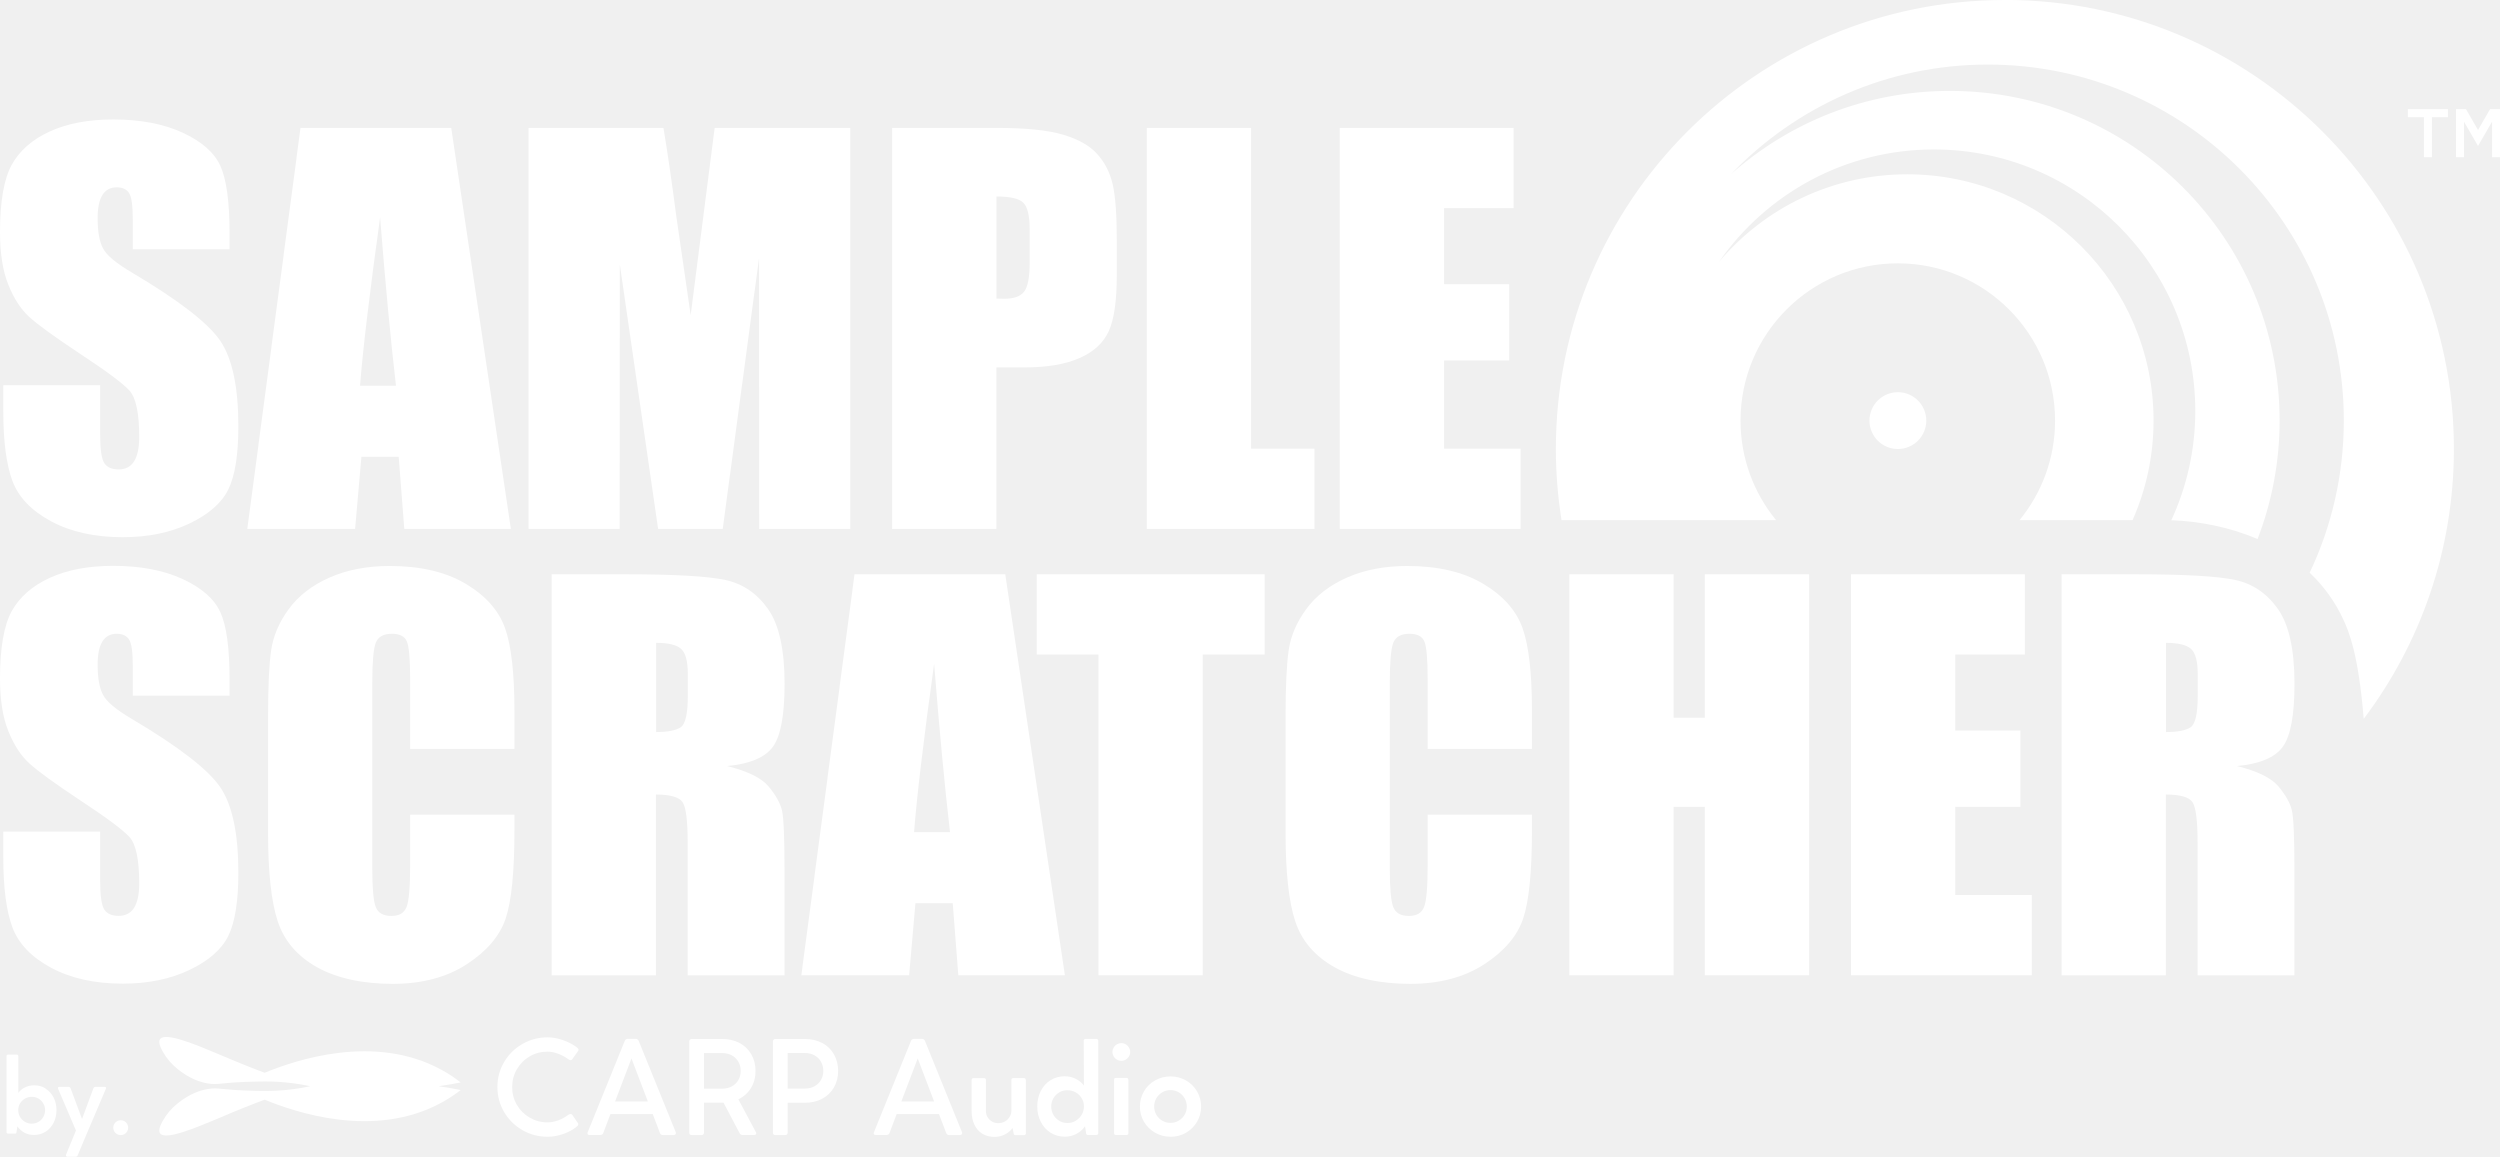
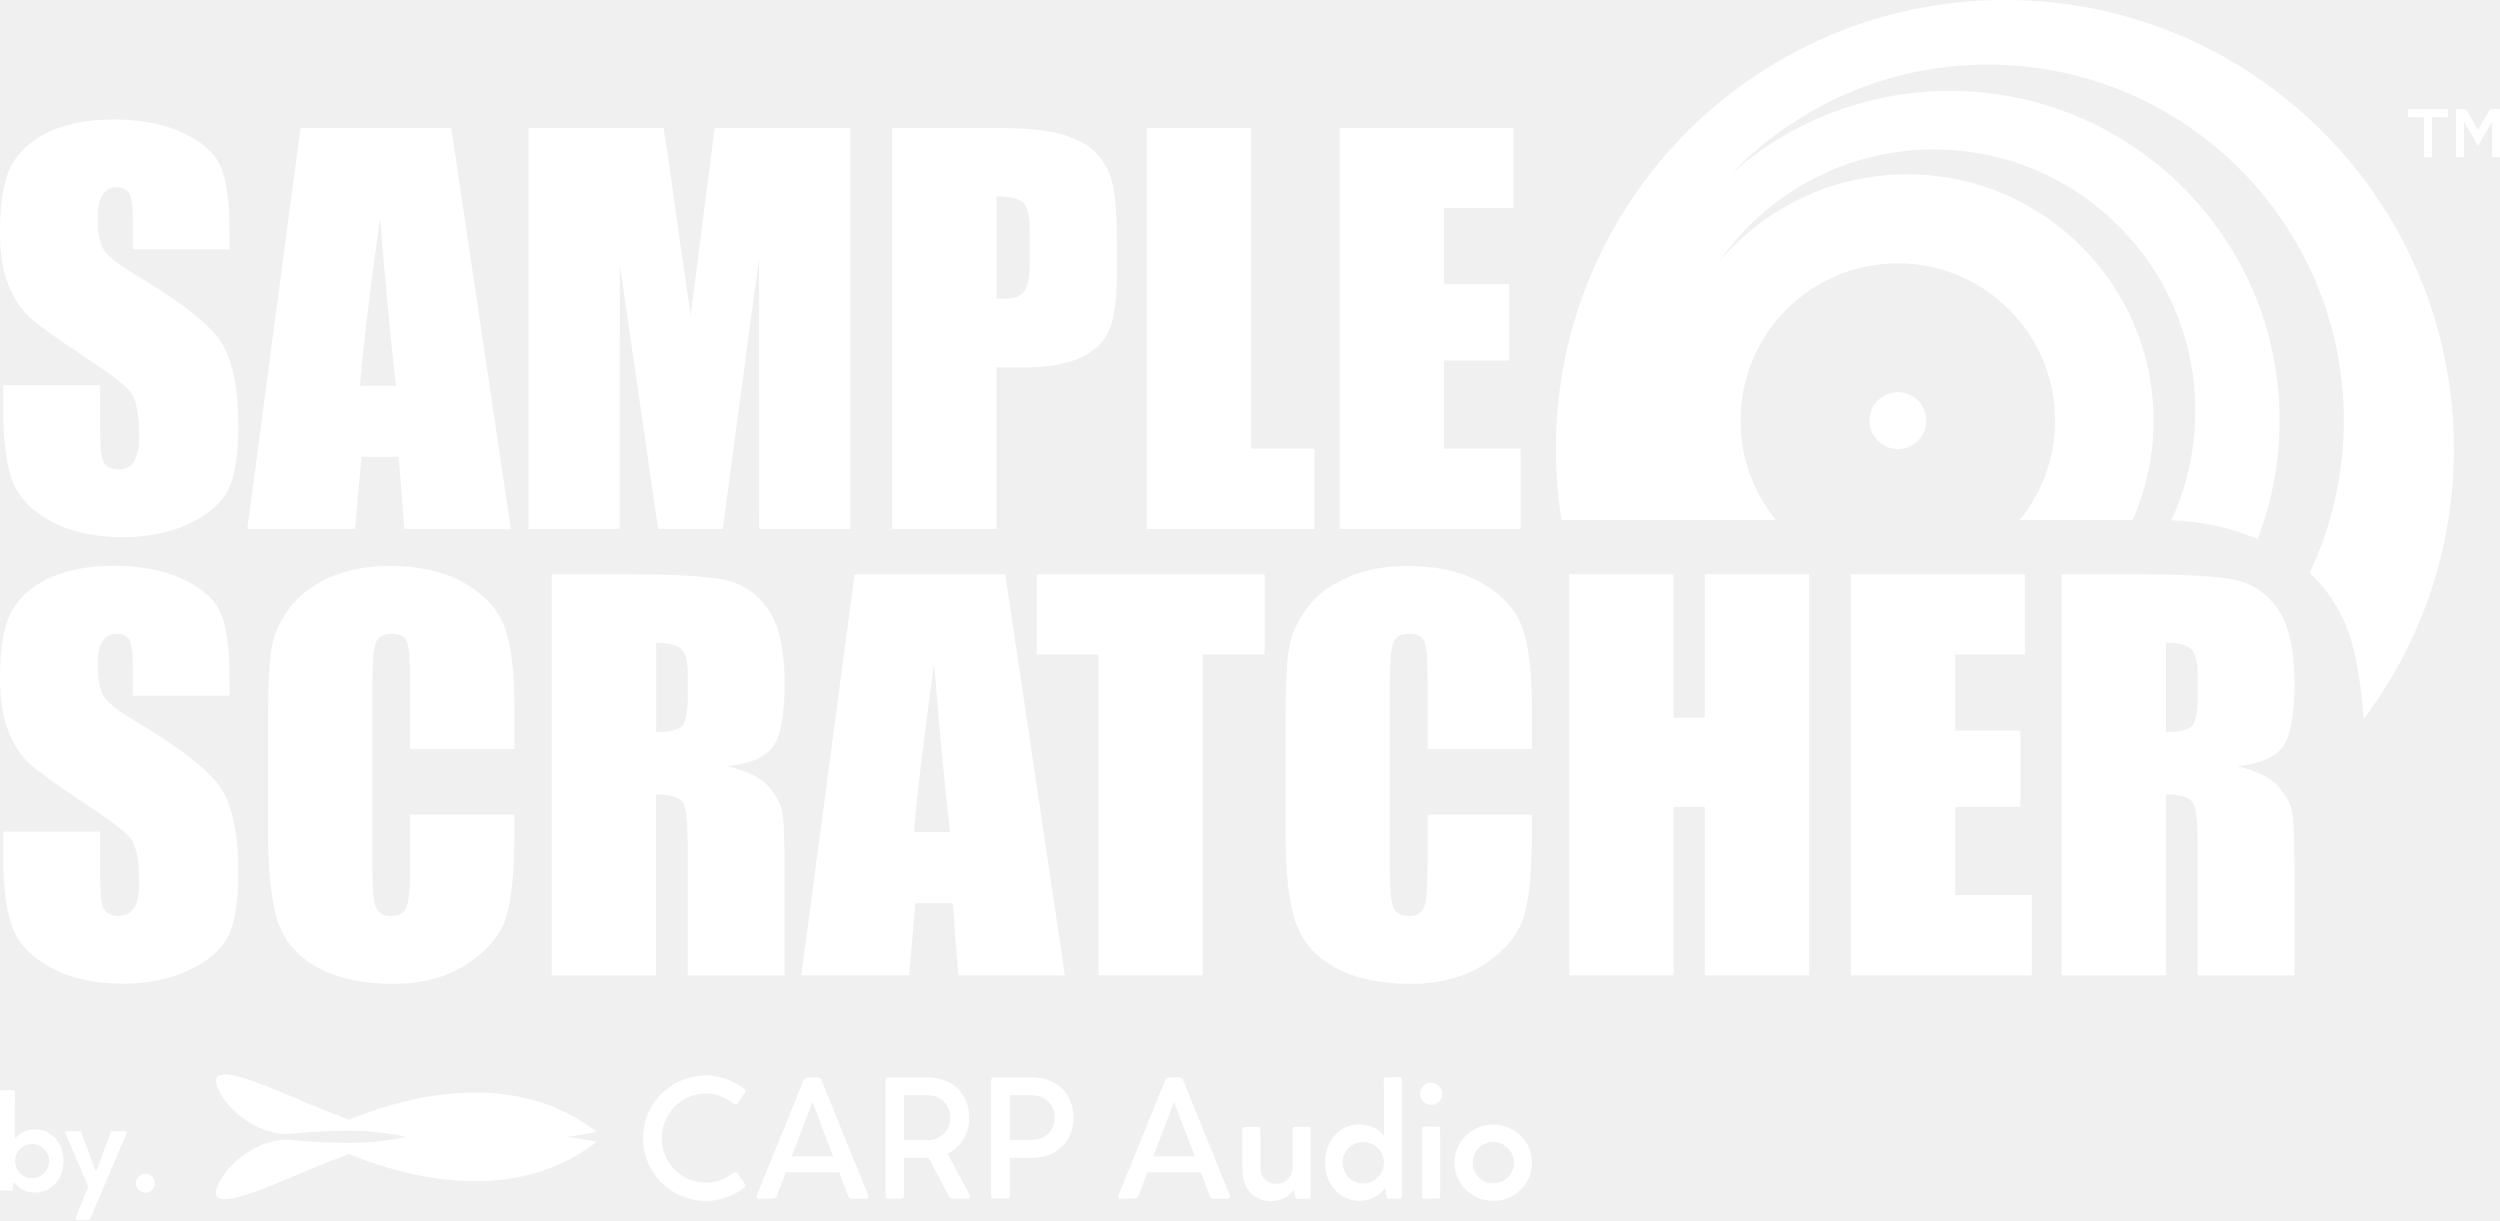
- <svg xmlns="http://www.w3.org/2000/svg" id="Layer_2" data-name="Layer 2" viewBox="0 0 349.26 161.6">
+ <svg xmlns="http://www.w3.org/2000/svg" id="Layer_2" data-name="Layer 2" viewBox="0 0 349.26 170.46">
  <defs>
    <style>
      .cls-1 {
        fill: #fff;
        stroke-width: 0px;
      }
    </style>
  </defs>
  <g id="Layer_1-2" data-name="Layer 1">
    <g>
      <path class="cls-1" d="m32.08,34.82h-13.53v-4.15c0-1.94-.17-3.17-.52-3.7-.35-.53-.92-.8-1.73-.8-.88,0-1.54.36-1.99,1.07-.45.72-.67,1.8-.67,3.25,0,1.87.25,3.28.76,4.22.48.95,1.85,2.09,4.12,3.42,6.48,3.85,10.57,7.01,12.25,9.48,1.68,2.47,2.53,6.45,2.53,11.94,0,3.99-.47,6.93-1.4,8.82-.93,1.89-2.74,3.48-5.42,4.76-2.68,1.28-5.79,1.92-9.34,1.92-3.9,0-7.23-.74-9.98-2.21-2.76-1.48-4.56-3.36-5.42-5.64-.85-2.28-1.28-5.52-1.28-9.72v-3.67h13.53v6.82c0,2.1.19,3.45.57,4.05.38.6,1.06.9,2.02.9s1.69-.38,2.16-1.14.71-1.89.71-3.39c0-3.3-.45-5.46-1.35-6.47-.92-1.02-3.2-2.71-6.82-5.09-3.62-2.4-6.02-4.14-7.2-5.22-1.18-1.08-2.15-2.58-2.92-4.5-.77-1.91-1.16-4.36-1.16-7.34,0-4.29.55-7.43,1.64-9.41,1.1-1.98,2.87-3.54,5.31-4.65,2.44-1.12,5.4-1.68,8.86-1.68,3.78,0,7.01.61,9.67,1.83,2.66,1.22,4.43,2.76,5.29,4.62s1.3,5.01,1.3,9.46v2.21Z" />
      <path class="cls-1" d="m63.04,17.87l8.33,56.02h-14.89l-.78-10.07h-5.21l-.88,10.07h-15.06l7.43-56.02h21.06Zm-7.72,36.02c-.74-6.35-1.48-14.19-2.22-23.53-1.48,10.73-2.42,18.57-2.8,23.53h5.01Z" />
      <path class="cls-1" d="m118.79,17.87v56.02h-12.73l-.02-37.82-5.07,37.82h-9.03l-5.35-36.96-.02,36.96h-12.73V17.87h18.85c.56,3.37,1.14,7.34,1.73,11.91l2.07,14.25,3.35-26.16h18.95Z" />
      <path class="cls-1" d="m124.64,17.87h14.67c3.97,0,7.02.31,9.15.93,2.13.62,3.74,1.52,4.81,2.7,1.07,1.18,1.8,2.6,2.18,4.27.38,1.67.57,4.26.57,7.77v4.88c0,3.58-.37,6.18-1.11,7.82-.74,1.64-2.09,2.9-4.07,3.77-1.97.88-4.55,1.32-7.73,1.32h-3.91v22.56h-14.57V17.87Zm14.57,9.58v14.26c.42.02.77.03,1.07.03,1.34,0,2.27-.33,2.79-.99.52-.66.78-2.02.78-4.1v-4.6c0-1.91-.3-3.16-.9-3.74-.6-.58-1.85-.86-3.74-.86Z" />
      <path class="cls-1" d="m174.78,17.87v44.81h8.86v11.21h-23.43V17.87h14.57Z" />
      <path class="cls-1" d="m187.17,17.87h24.29v11.21h-9.72v10.62h9.1v10.66h-9.1v12.32h10.69v11.21h-25.26V17.87Z" />
      <path class="cls-1" d="m32.08,97.19h-13.53v-4.15c0-1.94-.17-3.17-.52-3.7-.35-.53-.92-.8-1.73-.8-.88,0-1.54.36-1.99,1.07-.45.72-.67,1.8-.67,3.25,0,1.87.25,3.28.76,4.22.48.95,1.85,2.09,4.12,3.42,6.48,3.85,10.57,7.01,12.25,9.48,1.68,2.47,2.53,6.45,2.53,11.94,0,3.99-.47,6.93-1.4,8.82-.93,1.89-2.74,3.48-5.42,4.76-2.68,1.28-5.79,1.92-9.34,1.92-3.9,0-7.23-.74-9.98-2.21-2.76-1.48-4.56-3.36-5.42-5.64-.85-2.28-1.28-5.52-1.28-9.72v-3.67h13.53v6.82c0,2.1.19,3.45.57,4.05.38.6,1.06.9,2.02.9s1.69-.38,2.16-1.14c.47-.76.71-1.89.71-3.39,0-3.3-.45-5.46-1.35-6.47-.92-1.01-3.2-2.71-6.82-5.09-3.62-2.4-6.02-4.14-7.2-5.23-1.18-1.08-2.15-2.58-2.92-4.5-.77-1.91-1.16-4.36-1.16-7.34,0-4.29.55-7.43,1.64-9.41,1.1-1.98,2.87-3.53,5.31-4.65,2.44-1.12,5.4-1.68,8.86-1.68,3.78,0,7.01.61,9.67,1.83,2.66,1.22,4.43,2.76,5.29,4.62.87,1.86,1.3,5.01,1.3,9.46v2.21Z" />
      <path class="cls-1" d="m71.87,104.63h-14.57v-9.74c0-2.83-.16-4.6-.47-5.3-.31-.7-1-1.05-2.06-1.05-1.2,0-1.96.43-2.28,1.28-.32.85-.48,2.7-.48,5.54v26.02c0,2.72.16,4.5.48,5.33.32.83,1.05,1.25,2.18,1.25s1.79-.42,2.13-1.25c.33-.83.5-2.79.5-5.86v-7.04h14.57v2.18c0,5.8-.41,9.91-1.23,12.34s-2.63,4.55-5.43,6.38c-2.8,1.82-6.26,2.74-10.36,2.74s-7.79-.77-10.55-2.32c-2.77-1.55-4.6-3.69-5.5-6.42-.9-2.73-1.35-6.85-1.35-12.34v-16.37c0-4.04.14-7.06.42-9.08s1.1-3.96,2.47-5.83c1.37-1.87,3.28-3.34,5.71-4.41,2.43-1.07,5.23-1.61,8.39-1.61,4.29,0,7.83.83,10.62,2.49,2.79,1.66,4.62,3.73,5.5,6.2.88,2.48,1.31,6.33,1.31,11.56v5.32Z" />
      <path class="cls-1" d="m77.09,80.23h10.31c6.87,0,11.53.27,13.96.8,2.43.53,4.42,1.89,5.95,4.07s2.3,5.66,2.3,10.43c0,4.36-.54,7.29-1.63,8.79-1.08,1.5-3.22,2.4-6.4,2.7,2.88.72,4.82,1.67,5.81,2.87.99,1.2,1.61,2.3,1.85,3.3.24,1,.36,3.77.36,8.29v14.78h-13.53v-18.62c0-3-.24-4.86-.71-5.57-.47-.71-1.71-1.07-3.72-1.07v25.26h-14.57v-56.02Zm14.57,9.58v12.46c1.64,0,2.79-.23,3.44-.67.66-.45.99-1.91.99-4.38v-3.08c0-1.78-.32-2.94-.95-3.5s-1.79-.83-3.48-.83Z" />
      <path class="cls-1" d="m140.44,80.23l8.33,56.02h-14.89l-.78-10.07h-5.21l-.88,10.07h-15.06l7.43-56.02h21.06Zm-7.72,36.02c-.74-6.35-1.48-14.19-2.22-23.53-1.48,10.73-2.42,18.57-2.8,23.53h5.01Z" />
      <path class="cls-1" d="m176.68,80.23v11.21h-8.65v44.81h-14.57v-44.81h-8.62v-11.21h31.83Z" />
      <path class="cls-1" d="m214.02,104.63h-14.57v-9.74c0-2.83-.16-4.6-.47-5.3-.31-.7-1-1.05-2.06-1.05-1.2,0-1.96.43-2.28,1.28-.32.85-.48,2.7-.48,5.54v26.02c0,2.72.16,4.5.48,5.33.32.83,1.05,1.25,2.18,1.25s1.79-.42,2.13-1.25c.33-.83.5-2.79.5-5.86v-7.04h14.57v2.18c0,5.8-.41,9.91-1.23,12.34-.82,2.43-2.63,4.55-5.43,6.38-2.8,1.82-6.26,2.74-10.36,2.74s-7.79-.77-10.55-2.32c-2.77-1.55-4.6-3.69-5.5-6.42-.9-2.73-1.35-6.85-1.35-12.34v-16.37c0-4.04.14-7.06.42-9.08s1.1-3.96,2.47-5.83c1.37-1.87,3.28-3.34,5.71-4.41,2.43-1.07,5.23-1.61,8.39-1.61,4.29,0,7.83.83,10.62,2.49,2.79,1.66,4.62,3.73,5.5,6.2.88,2.48,1.31,6.33,1.31,11.56v5.32Z" />
      <path class="cls-1" d="m252.74,80.23v56.02h-14.57v-23.53h-4.36v23.53h-14.57v-56.02h14.57v20.04h4.36v-20.04h14.57Z" />
      <path class="cls-1" d="m258.59,80.23h24.29v11.21h-9.72v10.62h9.1v10.66h-9.1v12.32h10.69v11.21h-25.26v-56.02Z" />
      <path class="cls-1" d="m288.03,80.23h10.31c6.87,0,11.53.27,13.96.8,2.43.53,4.42,1.89,5.95,4.07s2.3,5.66,2.3,10.43c0,4.36-.54,7.29-1.63,8.79-1.08,1.5-3.22,2.4-6.4,2.7,2.88.72,4.82,1.67,5.81,2.87.99,1.2,1.61,2.3,1.85,3.3.24,1,.36,3.77.36,8.29v14.78h-13.53v-18.62c0-3-.24-4.86-.71-5.57-.47-.71-1.71-1.07-3.72-1.07v25.26h-14.57v-56.02Zm14.57,9.58v12.46c1.64,0,2.79-.23,3.44-.67.66-.45.99-1.91.99-4.38v-3.08c0-1.78-.32-2.94-.95-3.5-.63-.55-1.79-.83-3.48-.83Z" />
    </g>
    <g>
      <path class="cls-1" d="m280.09,0c-34.65,0-62.73,28.09-62.73,62.73,0,3.38.28,6.69.79,9.93h29.97c-3.1-3.79-4.96-8.62-4.96-13.9,0-12.13,9.84-21.97,21.97-21.97s21.97,9.84,21.97,21.97c0,5.27-1.86,10.11-4.96,13.9h15.79c1.88-4.25,2.93-8.95,2.93-13.9,0-19-15.41-34.41-34.41-34.41-10.54,0-19.97,4.74-26.28,12.21,6.6-9.47,17.57-15.68,29.99-15.68,20.17,0,36.53,16.35,36.53,36.53,0,5.45-1.2,10.62-3.35,15.27,3.94.14,8.16.96,12.05,2.63,1.98-5.14,3.08-10.72,3.08-16.55,0-25.44-20.62-46.06-46.06-46.06-11.73,0-22.43,4.39-30.56,11.61,9.05-9.42,21.76-15.29,35.86-15.29,27.47,0,49.73,22.27,49.73,49.73,0,7.61-1.71,14.81-4.77,21.26,1.93,1.83,3.58,4.05,4.78,6.71.65,1.45,2.02,4.49,2.77,13.71,7.91-10.5,12.6-23.55,12.6-37.71,0-34.65-28.09-62.73-62.73-62.73Z" />
      <path class="cls-1" d="m265.14,54.79c-2.19,0-3.97,1.78-3.97,3.97s1.78,3.97,3.97,3.97,3.97-1.78,3.97-3.97-1.78-3.97-3.97-3.97Z" />
    </g>
-     <path class="cls-1" d="m61.21,151.74c1.36.19,2.46.4,3.15.54-.89.69-1.78,1.27-2.66,1.75-9.42,5.17-20.51,1.33-24.73-.4-.24.09-.61.23-1.06.4-2.82,1.08-4.58,1.86-5.62,2.3-3.05,1.27-7.18,3-7.92,2.01-.18-.25-.21-.73.38-1.77.52-.93,1.22-1.74,2.05-2.41,1.65-1.33,3.11-1.83,4.21-2.02,1.55-.27,1.79.16,6.89.26,1.58.03,2.67,0,3.9-.11,1.77-.16,3.05-.44,3.52-.54-.47-.1-1.75-.38-3.52-.54-1.24-.12-2.32-.14-3.9-.11-5.1.09-5.34.53-6.89.26-1.1-.19-2.57-.69-4.21-2.02-.83-.67-1.53-1.48-2.05-2.41-.59-1.04-.56-1.53-.38-1.77.74-.99,4.86.73,7.92,2.01,1.04.43,2.8,1.21,5.62,2.3.44.17.81.31,1.06.4,4.22-1.73,15.31-5.57,24.73-.4.88.48,1.77,1.06,2.66,1.75-.69.14-1.79.35-3.15.54Z" />
+     <path class="cls-1" d="m79.38,158.83c1.72.25,3.11.51,3.97.69-1.12.87-2.25,1.6-3.36,2.21-11.9,6.53-25.91,1.67-31.24-.51-.31.12-.77.29-1.34.51-3.56,1.37-5.78,2.35-7.1,2.9-3.85,1.61-9.07,3.79-10,2.53-.23-.31-.27-.92.47-2.24.66-1.17,1.54-2.2,2.59-3.04,2.08-1.68,3.93-2.31,5.32-2.55,1.96-.34,2.26.21,8.71.32,2,.04,3.37,0,4.93-.14,2.23-.21,3.86-.56,4.45-.69-.59-.12-2.21-.48-4.45-.69-1.56-.15-2.93-.17-4.93-.14-6.45.12-6.75.66-8.71.32-1.39-.24-3.24-.87-5.32-2.55-1.04-.85-1.93-1.87-2.59-3.04-.74-1.32-.7-1.93-.47-2.24.93-1.25,6.14.92,10,2.53,1.32.55,3.53,1.53,7.1,2.9.56.22,1.03.39,1.34.51,5.33-2.18,19.34-7.04,31.24-.51,1.11.61,2.24,1.34,3.36,2.21-.87.18-2.26.44-3.97.69Z" />
    <g>
-       <path class="cls-1" d="m79.7,155.63c.1,0,.18.04.24.11l.81,1.18s.04.07.04.12c0,.06-.02.12-.05.18-.03.06-.08.11-.14.15-.53.44-1.16.79-1.91,1.05s-1.48.39-2.18.39c-1.28,0-2.46-.31-3.53-.93-1.07-.62-1.92-1.46-2.55-2.52-.62-1.06-.94-2.22-.94-3.49s.31-2.44.94-3.5c.62-1.06,1.47-1.9,2.55-2.52s2.25-.93,3.53-.93c.68,0,1.39.13,2.14.39.75.26,1.41.61,1.99,1.05.12.1.18.2.18.31,0,.05-.02.1-.05.15l-.83,1.17c-.05.08-.13.12-.23.12-.09,0-.18-.04-.28-.11-.45-.33-.93-.59-1.45-.79-.52-.19-1.01-.29-1.49-.29-.91,0-1.74.22-2.49.66-.75.44-1.35,1.04-1.79,1.8-.44.76-.66,1.59-.66,2.49s.22,1.73.66,2.48c.44.75,1.04,1.35,1.8,1.79.76.44,1.58.66,2.48.66.48,0,.97-.09,1.49-.28.52-.19.99-.45,1.42-.78.1-.07.19-.1.29-.1Z" />
-       <path class="cls-1" d="m94.41,158.33c0,.08-.03.14-.08.18-.05.04-.13.06-.22.06h-1.54c-.09,0-.16-.03-.23-.08-.07-.05-.12-.13-.15-.22l-1-2.63h-5.91l-.99,2.62c-.03.09-.08.17-.16.22-.08.05-.16.08-.24.08h-1.53c-.2,0-.29-.08-.29-.23,0-.05.01-.11.04-.17l5.16-12.72c.04-.1.09-.17.17-.23.08-.05.16-.08.25-.08h1.14c.09,0,.18.03.25.09s.13.13.16.22l5.16,12.72c.02.07.04.12.04.16Zm-3.9-4.45l-2.29-6.01-2.29,6.01h4.57Z" />
-       <path class="cls-1" d="m105.65,158.31c0,.07-.02.13-.07.18-.05.05-.11.07-.19.07h-1.68c-.09,0-.16-.02-.22-.06-.06-.04-.12-.12-.18-.22l-2.23-4.23h-2.73v4.17c0,.11-.03.2-.09.26-.06.06-.14.09-.25.09h-1.39c-.22,0-.33-.12-.33-.35v-12.72c0-.1.03-.19.09-.25.06-.06.14-.1.24-.1h4.3c.89,0,1.69.19,2.4.56.7.37,1.25.9,1.64,1.58.39.68.59,1.46.59,2.33s-.21,1.7-.64,2.39-1.01,1.21-1.76,1.57l2.46,4.6s.04.09.04.14Zm-7.3-6.22h2.57c.49,0,.93-.11,1.32-.32.39-.21.69-.51.91-.88.22-.37.33-.8.33-1.27s-.11-.91-.33-1.29c-.22-.38-.52-.68-.91-.89-.39-.21-.83-.32-1.32-.32h-2.57v4.98Z" />
-       <path class="cls-1" d="m114.86,145.7c.7.37,1.25.9,1.64,1.58.39.68.59,1.46.59,2.34s-.2,1.64-.59,2.31c-.39.67-.94,1.2-1.64,1.57-.7.37-1.5.56-2.4.56h-2.42v4.16c0,.11-.03.2-.09.26-.06.06-.14.09-.25.09h-1.39c-.22,0-.33-.12-.33-.35v-12.72c0-.1.03-.19.09-.25.06-.06.14-.1.24-.1h4.15c.9,0,1.7.19,2.4.56Zm-1.08,6.06c.39-.21.69-.51.91-.88.22-.37.33-.8.33-1.27s-.11-.91-.33-1.29c-.22-.38-.52-.68-.91-.89s-.83-.32-1.32-.32h-2.42v4.97h2.42c.49,0,.93-.11,1.32-.32Z" />
-       <path class="cls-1" d="m134.4,158.33c0,.08-.03.14-.08.18-.05.04-.13.06-.22.06h-1.54c-.09,0-.16-.03-.23-.08-.07-.05-.12-.13-.15-.22l-1-2.63h-5.91l-.99,2.62c-.03.09-.08.17-.16.22-.08.05-.16.08-.24.08h-1.53c-.2,0-.29-.08-.29-.23,0-.05.01-.11.04-.17l5.16-12.72c.04-.1.09-.17.17-.23.08-.05.16-.08.25-.08h1.14c.09,0,.18.03.25.09s.13.13.16.22l5.16,12.72c.02.07.04.12.04.16Zm-3.9-4.45l-2.29-6.01-2.29,6.01h4.57Z" />
-       <path class="cls-1" d="m143.32,150.87v7.45c0,.08-.02.14-.07.19-.05.05-.11.07-.2.07h-1.18c-.14,0-.22-.06-.25-.17l-.16-.82c-.29.39-.66.69-1.1.91-.44.22-.91.33-1.41.33-.65,0-1.22-.15-1.71-.44-.48-.29-.85-.71-1.11-1.26s-.39-1.18-.39-1.92v-4.32c0-.09.02-.15.07-.2.05-.05.11-.07.19-.07h1.47c.09,0,.15.02.2.07.05.05.07.11.07.2v4.34c0,.31.08.6.23.85.16.26.37.46.63.61s.56.22.87.22c.33,0,.63-.08.91-.23.28-.16.5-.37.67-.65.17-.28.25-.59.25-.94v-4.21c0-.18.09-.27.26-.27h1.48c.17,0,.26.09.26.27Z" />
-       <path class="cls-1" d="m153.36,145.2s.07.11.07.2v12.89c0,.09-.02.15-.07.2-.05.05-.11.07-.2.07h-1.2s-.09-.01-.13-.04c-.04-.03-.07-.06-.08-.11l-.17-1.07c-.32.47-.73.82-1.22,1.08-.49.25-1.03.38-1.62.38-.72,0-1.37-.18-1.96-.55s-1.04-.87-1.37-1.51-.5-1.36-.5-2.16.16-1.51.49-2.16c.33-.64.78-1.15,1.36-1.51s1.24-.55,1.96-.55c.56,0,1.07.11,1.53.34.46.22.86.54,1.18.95l-.03-6.25c0-.08.02-.14.07-.19s.11-.07.19-.07h1.48c.08,0,.15.02.2.07Zm-3.08,11.37c.35-.21.63-.48.84-.84s.31-.74.31-1.16-.1-.8-.31-1.14c-.21-.35-.48-.62-.84-.82s-.74-.3-1.17-.3-.79.1-1.13.3-.62.48-.82.83-.3.73-.3,1.14.1.81.3,1.16.48.63.82.84.73.31,1.14.31.81-.1,1.16-.31Z" />
-       <path class="cls-1" d="m156.03,148.03c-.19-.11-.34-.26-.45-.45s-.17-.39-.17-.61.06-.43.17-.62c.11-.19.26-.34.45-.45s.39-.17.62-.17.43.05.62.17c.19.11.34.26.45.45.11.19.17.39.17.62s-.05.42-.17.61c-.11.19-.26.34-.45.45-.19.11-.39.17-.62.17s-.43-.05-.62-.17Zm1.54,2.64s.07.1.07.18v7.47c0,.08-.02.14-.07.18-.05.04-.11.06-.19.06h-1.49c-.17,0-.25-.08-.25-.25v-7.47c0-.17.08-.25.25-.25h1.49c.08,0,.14.02.19.06Z" />
-       <path class="cls-1" d="m159.81,152.47c.38-.65.9-1.16,1.56-1.53s1.37-.56,2.16-.56,1.49.19,2.15.56,1.17.89,1.55,1.53c.38.65.57,1.35.57,2.13s-.19,1.48-.57,2.12c-.38.64-.9,1.15-1.55,1.53s-1.37.56-2.14.56-1.5-.19-2.16-.56c-.65-.37-1.17-.88-1.56-1.53s-.57-1.35-.57-2.13c0-.77.19-1.48.57-2.13Zm1.73,3.26c.2.35.48.63.83.83.35.21.73.31,1.15.31s.8-.1,1.15-.31.63-.48.83-.83c.2-.35.3-.73.3-1.14s-.1-.8-.3-1.15c-.2-.35-.48-.63-.83-.84s-.74-.31-1.15-.31-.8.1-1.15.31c-.35.21-.62.48-.83.84s-.3.74-.3,1.15c0,.41.1.79.3,1.14Z" />
+       <path class="cls-1" d="m102.74,163.75c.13,0,.23.05.3.14l1.02,1.5s.05.09.05.15c0,.08-.02.15-.06.23-.04.07-.1.14-.18.19-.66.56-1.47,1-2.41,1.32s-1.86.49-2.76.49c-1.62,0-3.1-.39-4.46-1.17-1.36-.78-2.43-1.84-3.22-3.18-.79-1.34-1.18-2.81-1.18-4.41s.39-3.08,1.18-4.42c.79-1.34,1.86-2.4,3.22-3.18s2.84-1.17,4.46-1.17c.86,0,1.76.17,2.71.5.95.33,1.78.77,2.51,1.32.15.12.23.26.23.39,0,.07-.02.13-.06.19l-1.04,1.47c-.06.1-.16.15-.29.15-.12,0-.23-.05-.35-.14-.56-.42-1.17-.75-1.83-.99-.65-.24-1.28-.37-1.88-.37-1.14,0-2.19.28-3.14.84-.95.56-1.71,1.31-2.26,2.27-.56.95-.84,2-.84,3.15s.28,2.18.84,3.13c.56.95,1.31,1.7,2.27,2.26.95.55,2,.83,3.14.83.6,0,1.23-.12,1.88-.36.65-.24,1.25-.57,1.79-.99.12-.08.25-.13.37-.13Z" />
+       <path class="cls-1" d="m121.32,167.16c0,.1-.03.18-.1.23-.07.05-.16.08-.28.08h-1.95c-.11,0-.21-.03-.3-.1-.09-.07-.15-.16-.19-.28l-1.26-3.32h-7.47l-1.25,3.31c-.04.12-.11.21-.2.28-.1.07-.2.1-.31.1h-1.94c-.25,0-.37-.1-.37-.29,0-.07.02-.14.05-.21l6.52-16.07c.05-.12.12-.22.21-.29.1-.07.2-.1.32-.1h1.44c.12,0,.22.04.32.11s.16.17.2.28l6.52,16.07c.03.09.05.16.05.2Zm-4.93-5.62l-2.89-7.6-2.89,7.6h5.77Z" />
+       <path class="cls-1" d="m135.51,167.14c0,.09-.03.17-.09.23-.06.06-.14.09-.24.09h-2.12c-.11,0-.2-.03-.27-.08-.07-.05-.15-.15-.23-.28l-2.82-5.35h-3.44v5.27c0,.14-.04.25-.11.32-.07.08-.18.12-.32.12h-1.75c-.28,0-.42-.15-.42-.44v-16.07c0-.13.04-.24.12-.32.08-.08.18-.12.3-.12h5.43c1.13,0,2.14.24,3.03.71.89.47,1.58,1.14,2.08,1.99.49.86.74,1.84.74,2.95s-.27,2.15-.81,3.02-1.28,1.53-2.22,1.98l3.11,5.81c.03.05.05.11.05.17Zm-9.22-7.86h3.25c.62,0,1.17-.13,1.66-.41.49-.27.87-.64,1.15-1.11.27-.47.41-1,.41-1.6s-.14-1.16-.41-1.63c-.27-.48-.66-.85-1.15-1.12-.49-.27-1.05-.41-1.66-.41h-3.25v6.29Z" />
+       <path class="cls-1" d="m147.15,151.21c.89.47,1.58,1.14,2.07,1.99.49.86.74,1.84.74,2.96s-.25,2.07-.74,2.92c-.49.85-1.18,1.51-2.07,1.98-.89.47-1.9.7-3.03.7h-3.06v5.25c0,.14-.04.25-.11.32-.07.08-.18.12-.32.12h-1.75c-.28,0-.42-.15-.42-.44v-16.07c0-.13.04-.24.12-.32.08-.08.18-.12.3-.12h5.24c1.14,0,2.15.24,3.03.71Zm-1.37,7.65c.49-.27.88-.64,1.15-1.11.28-.47.42-1,.42-1.6s-.14-1.14-.41-1.62c-.27-.48-.66-.85-1.15-1.12s-1.05-.41-1.67-.41h-3.06v6.27h3.06c.62,0,1.17-.13,1.66-.41Z" />
+       <path class="cls-1" d="m171.84,167.16c0,.1-.03.18-.1.23-.07.05-.16.08-.28.08h-1.95c-.11,0-.21-.03-.3-.1-.09-.07-.15-.16-.19-.28l-1.26-3.32h-7.47l-1.25,3.31c-.04.12-.11.21-.2.28-.1.07-.2.1-.31.1h-1.94c-.25,0-.37-.1-.37-.29,0-.07.02-.14.05-.21l6.52-16.07c.05-.12.12-.22.21-.29.1-.07.2-.1.32-.1h1.44c.12,0,.22.04.32.11s.16.17.2.28l6.52,16.07c.03.09.05.16.05.2Zm-4.93-5.62l-2.89-7.6-2.89,7.6h5.77Z" />
+       <path class="cls-1" d="m183.1,157.74v9.41c0,.1-.03.18-.09.24-.06.06-.14.09-.25.09h-1.48c-.18,0-.28-.07-.31-.22l-.2-1.03c-.37.49-.83.87-1.39,1.15-.55.28-1.15.42-1.78.42-.83,0-1.55-.19-2.16-.56-.61-.37-1.08-.9-1.4-1.59-.32-.69-.49-1.5-.49-2.42v-5.46c0-.11.03-.19.09-.25.06-.06.14-.09.24-.09h1.86c.11,0,.19.03.25.09.06.06.09.14.09.25v5.49c0,.39.1.75.3,1.08.2.32.46.58.8.77s.7.28,1.1.28c.42,0,.8-.1,1.15-.3.35-.2.63-.47.84-.82.21-.35.31-.75.31-1.19v-5.32c0-.22.11-.34.32-.34h1.87c.22,0,.32.11.32.33Z" />
+       <path class="cls-1" d="m195.78,150.58c.06.06.09.14.09.25v16.28c0,.11-.03.19-.09.26-.06.06-.14.09-.25.09h-1.52c-.06,0-.12-.02-.17-.05-.05-.03-.08-.08-.1-.13l-.21-1.36c-.41.59-.92,1.04-1.54,1.36-.62.32-1.3.48-2.04.48-.91,0-1.74-.23-2.47-.7s-1.31-1.1-1.73-1.91c-.42-.81-.63-1.72-.63-2.73s.21-1.91.62-2.73c.41-.81.99-1.45,1.72-1.91s1.56-.69,2.48-.69c.7,0,1.35.14,1.93.42.58.28,1.08.68,1.49,1.2l-.03-7.9c0-.1.03-.18.09-.24s.14-.09.24-.09h1.87c.11,0,.19.03.25.09Zm-3.89,14.36c.44-.26.8-.61,1.06-1.06s.39-.93.39-1.47-.13-1.01-.39-1.44c-.26-.44-.61-.78-1.06-1.04s-.94-.38-1.47-.38-1,.13-1.43.38-.78.6-1.04,1.04-.38.92-.38,1.44.13,1.02.38,1.47.6.8,1.04,1.06.92.39,1.44.39,1.02-.13,1.47-.39Z" />
+       <path class="cls-1" d="m199.16,154.15c-.24-.14-.43-.33-.57-.56s-.21-.49-.21-.77.07-.54.21-.78c.14-.24.33-.43.57-.57s.5-.21.78-.21.54.07.78.21c.24.14.43.33.57.57.14.24.21.5.21.78s-.07.54-.21.77c-.14.24-.33.42-.57.56-.24.14-.5.21-.78.21s-.54-.07-.78-.21Zm1.94,3.33c.06.05.09.13.09.23v9.44c0,.1-.03.18-.09.23-.06.05-.14.08-.24.08h-1.88c-.21,0-.31-.1-.31-.31v-9.44c0-.21.1-.31.31-.31h1.88c.1,0,.18.03.24.08Z" />
+       <path class="cls-1" d="m203.93,159.76c.48-.82,1.14-1.46,1.97-1.94s1.74-.71,2.73-.71,1.89.24,2.71.71,1.48,1.12,1.96,1.94c.48.82.72,1.71.72,2.68s-.24,1.87-.72,2.68c-.48.81-1.14,1.46-1.96,1.93s-1.73.71-2.71.71-1.9-.24-2.73-.71c-.83-.47-1.48-1.12-1.97-1.93-.48-.82-.72-1.71-.72-2.68,0-.97.24-1.87.72-2.68Zm2.19,4.12c.26.44.6.79,1.04,1.05.44.26.92.39,1.45.39s1.01-.13,1.46-.39.79-.61,1.05-1.04c.26-.44.38-.92.38-1.44s-.13-1.01-.38-1.46c-.26-.44-.61-.8-1.05-1.06s-.93-.39-1.46-.39-1.01.13-1.45.39c-.44.26-.79.61-1.04,1.06s-.38.93-.38,1.46c0,.52.13,1,.38,1.44Z" />
    </g>
    <g>
-       <path class="cls-1" d="m6.37,152.09c.48.3.85.71,1.12,1.24.27.53.4,1.12.4,1.77s-.14,1.24-.41,1.77c-.27.53-.65.94-1.12,1.24-.48.3-1.02.45-1.61.45-.48,0-.92-.1-1.32-.31-.4-.21-.73-.51-1-.89l-.14.89s-.02.06-.06.09c-.03.02-.07.03-.11.03h-.99c-.07,0-.12-.02-.16-.06s-.06-.1-.06-.17v-10.59c0-.07.02-.12.06-.16.04-.04.09-.06.16-.06h1.21c.07,0,.12.02.16.06.04.04.06.09.06.16v5.13c.25-.34.57-.6.96-.78.38-.18.8-.28,1.25-.28.6,0,1.14.15,1.61.45Zm-.99,4.64c.28-.17.51-.4.67-.69s.25-.61.25-.95-.08-.65-.25-.93c-.17-.29-.39-.51-.67-.68s-.59-.25-.93-.25-.67.08-.96.25c-.29.17-.52.39-.69.67s-.25.6-.25.94.08.67.25.95.4.52.69.69c.29.17.61.25.95.25s.65-.08.93-.25Z" />
-       <path class="cls-1" d="m14.77,151.88s.05.07.05.12c0,.03,0,.06-.02.09l-2.6,6.11-.02.04-1.33,3.17c-.05.12-.14.19-.26.19h-1.12c-.17,0-.26-.06-.26-.18,0-.04.01-.09.04-.17l1.36-3.31-2.5-5.85s-.02-.06-.02-.09c0-.05.02-.09.05-.12s.08-.04.13-.04h1.31c.07,0,.12.02.17.05s.09.08.11.14l1.6,4.3,1.59-4.3c.02-.06.06-.1.11-.14.05-.04.11-.05.17-.05h1.31s.09.01.13.04Z" />
-       <path class="cls-1" d="m16.34,158.44c-.16-.09-.29-.22-.38-.38-.09-.16-.14-.33-.14-.52s.05-.36.14-.52c.09-.16.22-.29.38-.38.16-.09.34-.14.53-.14s.36.05.52.14c.16.09.29.22.38.38.09.16.14.33.14.52s-.05.36-.14.52c-.09.16-.22.29-.38.38-.16.09-.33.14-.52.14s-.37-.05-.53-.14Z" />
+       <path class="cls-1" d="m6.95,158.36c.61.38,1.08.91,1.42,1.58.34.67.51,1.42.51,2.26s-.17,1.58-.52,2.25c-.35.67-.82,1.2-1.43,1.58-.61.38-1.29.58-2.05.58-.62,0-1.18-.13-1.69-.4-.51-.26-.93-.64-1.27-1.14l-.18,1.13s-.03.08-.07.11c-.04.03-.09.04-.14.04H.27c-.08,0-.15-.03-.2-.08s-.07-.12-.07-.21v-13.48c0-.08.02-.15.07-.2.05-.05.11-.08.2-.08h1.54c.08,0,.15.02.2.08.05.05.07.12.07.2l-.02,6.54c.34-.43.75-.76,1.23-.99.48-.23,1.01-.35,1.6-.35.76,0,1.45.19,2.05.57Zm-1.26,5.91c.36-.21.65-.5.86-.87s.32-.77.32-1.21-.11-.83-.32-1.19c-.21-.37-.5-.65-.85-.86s-.75-.32-1.18-.32-.85.11-1.22.32c-.37.21-.66.5-.88.86s-.32.76-.32,1.19.11.85.32,1.21.51.66.87.87c.37.22.77.32,1.21.32s.82-.11,1.19-.32Z" />
+       <path class="cls-1" d="m17.64,158.08s.07.09.07.15c0,.04,0,.08-.03.11l-3.31,7.77-.03.05-1.7,4.04c-.06.16-.17.24-.33.24h-1.43c-.22,0-.33-.08-.33-.23,0-.04.02-.11.05-.21l1.74-4.21-3.18-7.45s-.03-.08-.03-.11c0-.06.02-.12.07-.15s.1-.06.16-.06h1.67c.08,0,.16.02.22.07s.11.1.13.17l2.03,5.47,2.03-5.47c.03-.07.07-.13.13-.17.06-.04.14-.07.22-.07h1.67c.06,0,.12.02.16.06Z" />
+       <path class="cls-1" d="m19.64,166.44c-.2-.12-.37-.28-.48-.48-.12-.2-.18-.43-.18-.66s.06-.46.18-.66c.12-.21.28-.37.48-.48.21-.12.43-.18.67-.18s.46.06.66.18c.2.12.37.28.48.48.12.21.18.43.18.66s-.06.46-.18.66c-.12.21-.28.37-.48.48-.21.12-.43.18-.66.18s-.47-.06-.67-.18Z" />
    </g>
    <path class="cls-1" d="m341.99,15.25v1.12h-2.24v5.59h-1.12v-5.59h-2.24v-1.12h5.59Zm1.12,0h1.4l1.68,2.91,1.68-2.91h1.4v6.71h-1.12v-4.96l-1.96,3.39-1.96-3.39v4.96h-1.12v-6.71Z" />
  </g>
</svg>
